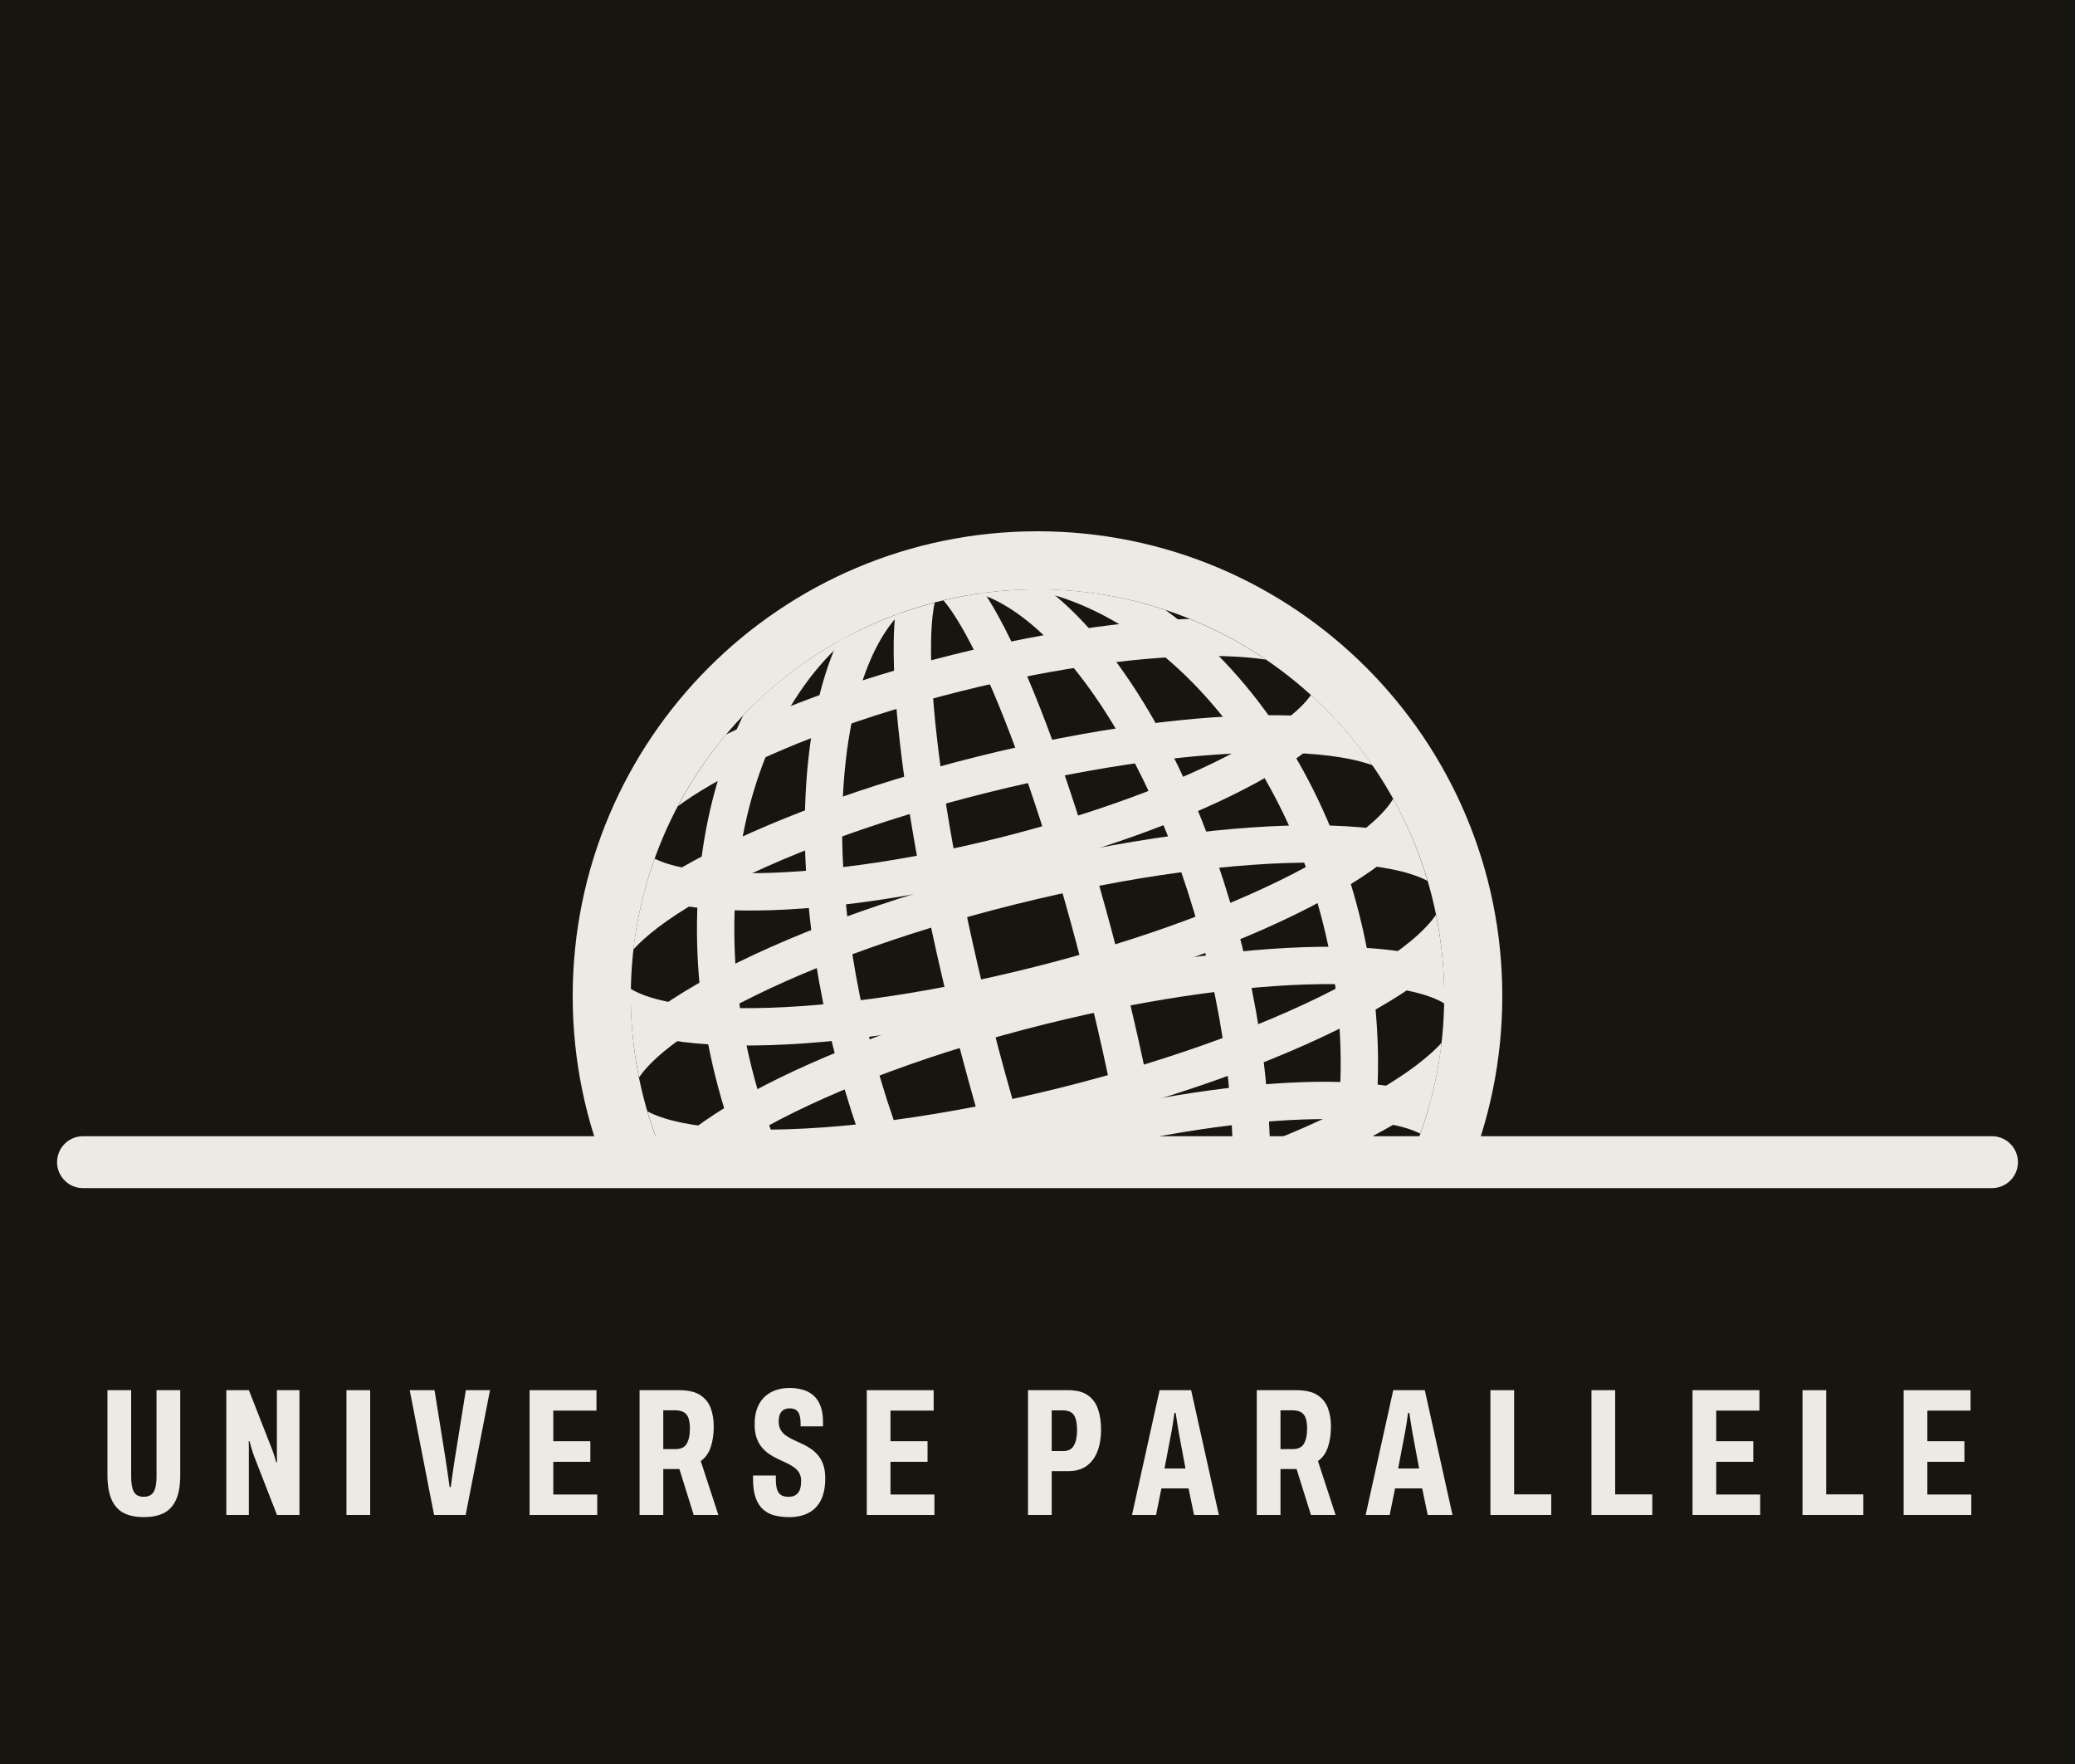
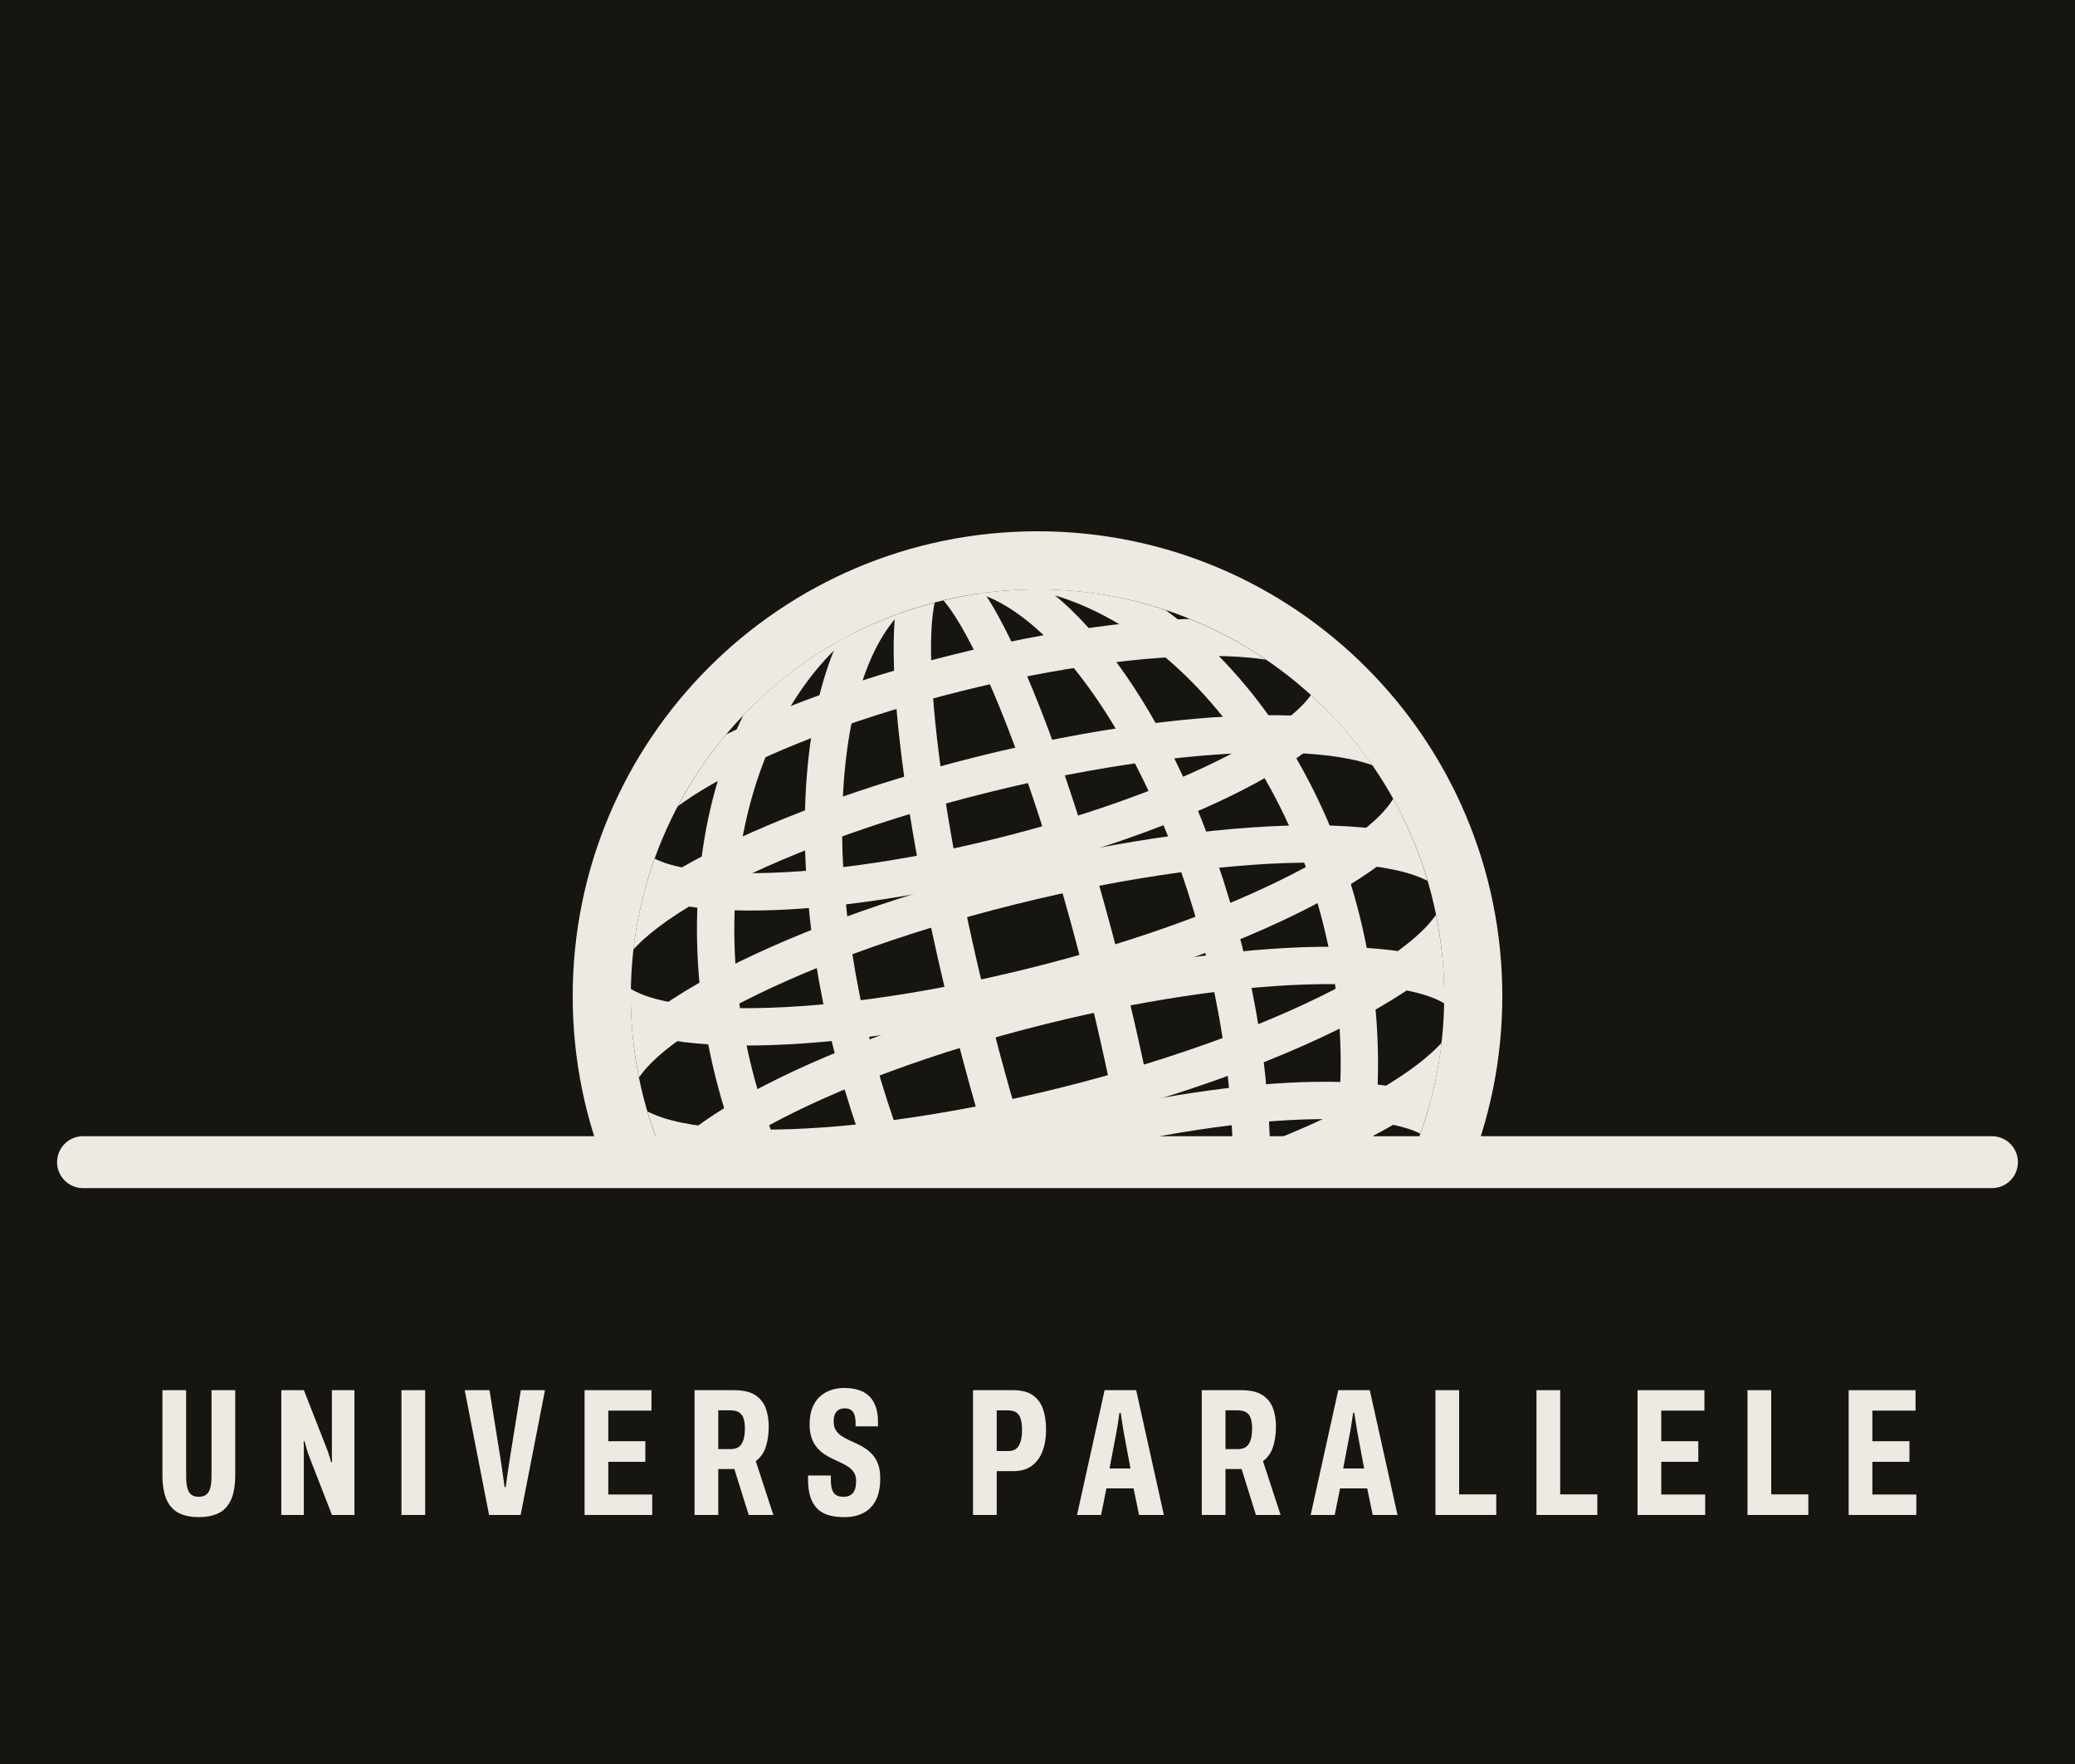
- <svg xmlns="http://www.w3.org/2000/svg" viewBox="0 0 200 170" width="200" height="170" role="img" aria-label="Universe Parallele">
+ <svg xmlns="http://www.w3.org/2000/svg" viewBox="0 0 200 170" width="200" height="170" role="img" aria-label="Univers Parallele">
  <rect width="200" height="170" fill="#16150F" />
  <defs>
    <clipPath id="hz">
      <rect x="0" y="0" width="200" height="112" />
    </clipPath>
  </defs>
  <g clip-path="url(#hz)">
    <defs>
      <clipPath id="g">
        <circle cx="100" cy="96" r="39.2" />
      </clipPath>
    </defs>
    <circle cx="100" cy="96" r="42" fill="none" stroke="#EDE9E3" stroke-width="5.6" />
    <g clip-path="url(#g)" transform="rotate(-14 100 96)">
      <ellipse cx="100" cy="73.0" rx="35.2" ry="9.1" fill="none" stroke="#EDE9E3" stroke-width="3.6" />
      <ellipse cx="100" cy="84.5" rx="40.4" ry="10.5" fill="none" stroke="#EDE9E3" stroke-width="3.6" />
      <ellipse cx="100" cy="96.0" rx="42.0" ry="10.9" fill="none" stroke="#EDE9E3" stroke-width="3.6" />
      <ellipse cx="100" cy="107.5" rx="40.4" ry="10.5" fill="none" stroke="#EDE9E3" stroke-width="3.6" />
      <ellipse cx="100" cy="119.0" rx="35.2" ry="9.1" fill="none" stroke="#EDE9E3" stroke-width="3.6" />
      <ellipse cx="100" cy="96" rx="6.7" ry="42" fill="none" stroke="#EDE9E3" stroke-width="3.6" />
      <ellipse cx="100" cy="96" rx="18.5" ry="42" fill="none" stroke="#EDE9E3" stroke-width="3.6" />
      <ellipse cx="100" cy="96" rx="30.2" ry="42" fill="none" stroke="#EDE9E3" stroke-width="3.6" />
      <ellipse cx="100" cy="96" rx="42.0" ry="42" fill="none" stroke="#EDE9E3" stroke-width="3.6" />
    </g>
  </g>
  <path d="M8,112 h184" stroke="#EDE9E3" stroke-width="5" stroke-linecap="round" />
  <g fill="#EDE9E3" stroke="none">
-     <path transform="translate(9.58 146.00) scale(0.0175 -0.0175)" d="M244.2 -12.0Q182.7 -12.0 138.0 8.9Q93.3 29.9 68.8 80.9Q44.4 132.0 44.4 220.6V687.2H175.0V209.8Q175.0 154.5 190.1 127.3Q205.3 100.2 243.7 100.2Q283.2 100.2 299.0 127.3Q314.7 154.5 314.7 209.8V687.2H445.3V220.6Q445.3 132.0 420.9 80.9Q396.4 29.9 351.6 8.9Q306.7 -12.0 244.2 -12.0Z" />
-     <path transform="translate(20.95 146.00) scale(0.0175 -0.0175)" d="M49.4 0.0V687.2H173.7L302.0 359.7Q305.0 351.8 308.9 340.4Q312.8 329.0 316.7 316.2Q320.6 303.3 323.6 290.8H328.6Q327.8 310.4 327.8 329.2Q327.8 348.0 327.8 359.7V687.2H452.2V0.0H328.4L199.5 330.9Q195.1 343.8 188.9 364.0Q182.7 384.3 177.0 406.6H172.7Q173.5 390.5 173.5 369.5Q173.5 348.5 173.5 330.9V0.0Z" />
-     <path transform="translate(32.53 146.00) scale(0.0175 -0.0175)" d="M49.4 0.0V687.2H180.0V0.0Z" />
-     <path transform="translate(39.34 146.00) scale(0.0175 -0.0175)" d="M142.8 0.0 8.6 687.2H145.3L205.4 312.0Q209.0 291.6 212.9 263.1Q216.9 234.6 221.2 205.4Q225.6 176.2 228.1 154.0H234.8Q236.0 165.2 239.1 187.8Q242.1 210.3 246.9 242.0Q251.6 273.6 257.5 312.0L317.7 687.2H450.9L316.7 0.0Z" />
-     <path transform="translate(50.18 146.00) scale(0.0175 -0.0175)" d="M49.4 0.0V687.2H417.8V574.6H180.0V406.1H384.1V292.7H180.0V112.6H422.0V0.0Z" />
-     <path transform="translate(60.78 146.00) scale(0.0175 -0.0175)" d="M49.4 0.0V687.2H266.3Q341.7 687.2 383.2 660.4Q424.6 633.6 441.3 588.3Q458.0 543.0 458.0 487.2Q458.0 423.0 441.2 373.2Q424.3 323.3 386.4 296.9L483.5 0.0H347.7L268.7 252.9H180.0V0.0ZM180.0 362.7H247.8Q292.1 362.7 309.4 392.9Q326.7 423.1 326.7 474.7Q326.7 509.2 319.3 531.8Q311.9 554.3 294.1 565.3Q276.3 576.3 243.1 576.3H180.0Z" />
-     <path transform="translate(72.13 146.00) scale(0.0175 -0.0175)" d="M224.8 -12.0Q182.1 -12.0 145.9 -3.0Q109.6 6.0 82.7 29.1Q55.9 52.2 40.8 93.0Q25.8 133.9 25.8 197.7Q25.8 202.1 25.8 207.6Q25.8 213.2 26.0 217.2H151.5Q151.5 212.2 151.5 207.1Q151.5 202.0 151.5 197.0Q151.5 160.0 158.8 138.8Q166.2 117.6 181.6 108.8Q197.0 100.0 221.1 100.0Q235.2 100.0 246.0 103.1Q256.9 106.3 265.6 113.4Q274.3 120.6 279.9 130.9Q285.6 141.2 288.1 155.4Q290.7 169.7 290.7 188.1Q290.7 214.1 279.9 232.2Q269.1 250.3 250.7 263.0Q232.2 275.8 209.7 286.5Q187.1 297.1 162.6 308.5Q138.2 319.9 115.6 335.0Q93.0 350.1 74.6 372.0Q56.1 393.8 45.3 424.6Q34.6 455.4 34.6 499.4Q34.6 553.2 50.0 591.2Q65.4 629.1 92.3 653.1Q119.2 677.0 153.5 688.2Q187.9 699.4 225.8 699.4Q266.8 699.4 300.8 689.4Q334.9 679.4 359.5 657.4Q384.2 635.4 397.7 599.2Q411.3 563.0 411.3 510.6V487.8H287.8V503.0Q287.8 530.1 282.4 548.7Q277.0 567.2 264.1 577.1Q251.3 587.0 227.6 587.0Q209.7 587.0 195.9 579.7Q182.1 572.3 174.6 556.4Q167.1 540.5 167.1 514.4Q167.1 487.1 177.9 468.6Q188.7 450.1 207.3 437.2Q225.8 424.4 248.4 413.7Q271.0 403.0 295.3 392.0Q319.7 381.0 342.2 366.0Q364.8 351.0 383.3 329.4Q401.9 307.8 412.7 276.8Q423.5 245.8 423.5 202.0Q423.5 127.8 399.2 80.6Q374.8 33.3 330.2 10.7Q285.5 -12.0 224.8 -12.0Z" />
-     <path transform="translate(82.68 146.00) scale(0.0175 -0.0175)" d="M49.4 0.0V687.2H417.8V574.6H180.0V406.1H384.1V292.7H180.0V112.6H422.0V0.0Z" />
-     <path transform="translate(98.22 146.00) scale(0.0175 -0.0175)" d="M49.4 0.0V687.2H269.7Q338.6 687.2 378.1 659.9Q417.6 632.6 434.7 583.7Q451.8 534.8 451.8 470.3Q451.8 403.0 432.4 351.6Q413.0 300.3 373.4 270.8Q333.8 241.4 272.2 241.4H180.0V0.0ZM180.0 352.0H245.1Q285.1 352.0 302.3 383.0Q319.5 414.0 319.5 465.1Q319.5 505.0 311.9 529.5Q304.3 554.1 286.9 565.1Q269.5 576.1 238.9 576.1H180.0Z" />
-     <path transform="translate(109.11 146.00) scale(0.0175 -0.0175)" d="M0.0 0.0 151.9 687.2H325.7L478.3 0.0H341.7L311.3 146.4H161.9L132.4 0.0ZM179.0 256.1H294.4L256.2 461.0Q255.2 467.7 253.3 479.5Q251.4 491.4 249.0 506.0Q246.6 520.6 244.5 535.2Q242.4 549.7 240.4 562.4H233.7Q231.7 547.3 228.8 528.1Q226.0 508.9 223.1 490.7Q220.2 472.5 218.0 461.0Z" />
-     <path transform="translate(120.27 146.00) scale(0.0175 -0.0175)" d="M49.4 0.0V687.2H266.3Q341.7 687.2 383.2 660.4Q424.6 633.6 441.3 588.3Q458.0 543.0 458.0 487.2Q458.0 423.0 441.2 373.2Q424.3 323.3 386.4 296.9L483.5 0.0H347.7L268.7 252.9H180.0V0.0ZM180.0 362.7H247.8Q292.1 362.7 309.4 392.9Q326.7 423.1 326.7 474.7Q326.7 509.2 319.3 531.8Q311.9 554.3 294.1 565.3Q276.3 576.3 243.1 576.3H180.0Z" />
-     <path transform="translate(131.63 146.00) scale(0.0175 -0.0175)" d="M0.0 0.0 151.9 687.2H325.7L478.3 0.0H341.7L311.3 146.4H161.9L132.4 0.0ZM179.0 256.1H294.4L256.2 461.0Q255.2 467.7 253.3 479.5Q251.4 491.4 249.0 506.0Q246.6 520.6 244.5 535.2Q242.4 549.7 240.4 562.4H233.7Q231.7 547.3 228.8 528.1Q226.0 508.9 223.1 490.7Q220.2 472.5 218.0 461.0Z" />
-     <path transform="translate(142.79 146.00) scale(0.0175 -0.0175)" d="M49.4 0.0V687.2H180.0V113.4H384.4V0.0Z" />
-     <path transform="translate(152.53 146.00) scale(0.0175 -0.0175)" d="M49.4 0.0V687.2H180.0V113.4H384.4V0.0Z" />
-     <path transform="translate(162.27 146.00) scale(0.0175 -0.0175)" d="M49.4 0.0V687.2H417.8V574.6H180.0V406.1H384.1V292.7H180.0V112.6H422.0V0.0Z" />
-     <path transform="translate(172.87 146.00) scale(0.0175 -0.0175)" d="M49.4 0.0V687.2H180.0V113.4H384.4V0.0Z" />
-     <path transform="translate(182.62 146.00) scale(0.0175 -0.0175)" d="M49.4 0.0V687.2H417.8V574.6H180.0V406.1H384.1V292.7H180.0V112.6H422.0V0.0Z" />
+     <path transform="translate(14.88 146.00) scale(0.0175 -0.0175)" d="M244.2 -12.0Q182.7 -12.0 138.0 8.9Q93.3 29.9 68.8 80.9Q44.4 132.0 44.4 220.6V687.2H175.0V209.8Q175.0 154.5 190.1 127.3Q205.3 100.2 243.7 100.2Q283.2 100.2 299.0 127.3Q314.7 154.5 314.7 209.8V687.2H445.3V220.6Q445.3 132.0 420.9 80.9Q396.4 29.9 351.6 8.9Q306.7 -12.0 244.2 -12.0Z" />
+     <path transform="translate(26.25 146.00) scale(0.0175 -0.0175)" d="M49.4 0.0V687.2H173.7L302.0 359.7Q305.0 351.8 308.9 340.4Q312.8 329.0 316.7 316.2Q320.6 303.3 323.6 290.8H328.6Q327.8 310.4 327.8 329.2Q327.8 348.0 327.8 359.7V687.2H452.2V0.0H328.4L199.5 330.9Q195.1 343.8 188.9 364.0Q182.7 384.3 177.0 406.6H172.7Q173.5 390.5 173.5 369.5Q173.5 348.5 173.5 330.9V0.0Z" />
+     <path transform="translate(37.83 146.00) scale(0.0175 -0.0175)" d="M49.4 0.0V687.2H180.0V0.0Z" />
+     <path transform="translate(44.64 146.00) scale(0.0175 -0.0175)" d="M142.8 0.0 8.6 687.2H145.3L205.4 312.0Q209.0 291.6 212.9 263.1Q216.9 234.6 221.2 205.4Q225.6 176.2 228.1 154.0H234.8Q236.0 165.2 239.1 187.8Q242.1 210.3 246.9 242.0Q251.6 273.6 257.5 312.0L317.7 687.2H450.9L316.7 0.0Z" />
+     <path transform="translate(55.48 146.00) scale(0.0175 -0.0175)" d="M49.4 0.0V687.2H417.8V574.6H180.0V406.1H384.1V292.7H180.0V112.6H422.0V0.0Z" />
+     <path transform="translate(66.08 146.00) scale(0.0175 -0.0175)" d="M49.4 0.0V687.2H266.3Q341.7 687.2 383.2 660.4Q424.6 633.6 441.3 588.3Q458.0 543.0 458.0 487.2Q458.0 423.0 441.2 373.2Q424.3 323.3 386.4 296.9L483.5 0.0H347.7L268.7 252.9H180.0V0.0ZM180.0 362.7H247.8Q292.1 362.7 309.4 392.9Q326.7 423.1 326.7 474.7Q326.7 509.2 319.3 531.8Q311.9 554.3 294.1 565.3Q276.3 576.3 243.1 576.3H180.0Z" />
+     <path transform="translate(77.43 146.00) scale(0.0175 -0.0175)" d="M224.8 -12.0Q182.1 -12.0 145.9 -3.0Q109.6 6.0 82.7 29.1Q55.9 52.2 40.8 93.0Q25.8 133.9 25.8 197.7Q25.8 202.1 25.8 207.6Q25.8 213.2 26.0 217.2H151.5Q151.5 212.2 151.5 207.1Q151.5 202.0 151.5 197.0Q151.5 160.0 158.8 138.8Q166.2 117.6 181.6 108.8Q197.0 100.0 221.1 100.0Q235.2 100.0 246.0 103.1Q256.9 106.3 265.6 113.4Q274.3 120.6 279.9 130.9Q285.6 141.2 288.1 155.4Q290.7 169.7 290.7 188.1Q290.7 214.1 279.9 232.2Q269.1 250.3 250.7 263.0Q232.2 275.8 209.7 286.5Q187.1 297.1 162.6 308.5Q138.2 319.9 115.6 335.0Q93.0 350.1 74.6 372.0Q56.1 393.8 45.3 424.6Q34.6 455.4 34.6 499.4Q34.6 553.2 50.0 591.2Q65.4 629.1 92.3 653.1Q119.2 677.0 153.5 688.2Q187.9 699.4 225.8 699.4Q266.8 699.4 300.8 689.4Q334.9 679.4 359.5 657.4Q384.2 635.4 397.7 599.2Q411.3 563.0 411.3 510.6V487.8H287.8V503.0Q287.8 530.1 282.4 548.7Q277.0 567.2 264.1 577.1Q251.3 587.0 227.6 587.0Q209.7 587.0 195.9 579.7Q182.1 572.3 174.6 556.4Q167.1 540.5 167.1 514.4Q167.1 487.1 177.9 468.6Q188.7 450.1 207.3 437.2Q225.8 424.4 248.4 413.7Q271.0 403.0 295.3 392.0Q319.7 381.0 342.2 366.0Q364.8 351.0 383.3 329.4Q401.9 307.8 412.7 276.8Q423.5 245.8 423.5 202.0Q423.5 127.8 399.2 80.6Q374.8 33.3 330.2 10.7Q285.5 -12.0 224.8 -12.0Z" />
+     <path transform="translate(92.92 146.00) scale(0.0175 -0.0175)" d="M49.4 0.0V687.2H269.7Q338.6 687.2 378.1 659.9Q417.6 632.6 434.7 583.7Q451.8 534.8 451.8 470.3Q451.8 403.0 432.4 351.6Q413.0 300.3 373.4 270.8Q333.8 241.4 272.2 241.4H180.0V0.0ZM180.0 352.0H245.1Q285.1 352.0 302.3 383.0Q319.5 414.0 319.5 465.1Q319.5 505.0 311.9 529.5Q304.3 554.1 286.9 565.1Q269.5 576.1 238.9 576.1H180.0Z" />
+     <path transform="translate(103.81 146.00) scale(0.0175 -0.0175)" d="M0.0 0.0 151.9 687.2H325.7L478.3 0.0H341.7L311.3 146.4H161.9L132.4 0.0ZM179.0 256.1H294.4L256.2 461.0Q255.2 467.7 253.3 479.5Q251.4 491.4 249.0 506.0Q246.6 520.6 244.5 535.2Q242.4 549.7 240.4 562.4H233.7Q231.7 547.3 228.8 528.1Q226.0 508.9 223.1 490.7Q220.2 472.5 218.0 461.0Z" />
+     <path transform="translate(114.97 146.00) scale(0.0175 -0.0175)" d="M49.4 0.0V687.2H266.3Q341.7 687.2 383.2 660.4Q424.6 633.6 441.3 588.3Q458.0 543.0 458.0 487.2Q458.0 423.0 441.2 373.2Q424.3 323.3 386.4 296.9L483.5 0.0H347.7L268.7 252.9H180.0V0.0ZM180.0 362.7H247.8Q292.1 362.7 309.4 392.9Q326.7 423.1 326.7 474.7Q326.7 509.2 319.3 531.8Q311.9 554.3 294.1 565.3Q276.3 576.3 243.1 576.3H180.0Z" />
+     <path transform="translate(126.33 146.00) scale(0.0175 -0.0175)" d="M0.0 0.0 151.9 687.2H325.7L478.3 0.0H341.7L311.3 146.4H161.9L132.4 0.0ZM179.0 256.1H294.4L256.2 461.0Q255.2 467.7 253.3 479.5Q251.4 491.4 249.0 506.0Q246.6 520.6 244.5 535.2Q242.4 549.7 240.4 562.4H233.7Q231.7 547.3 228.8 528.1Q226.0 508.9 223.1 490.7Q220.2 472.5 218.0 461.0Z" />
+     <path transform="translate(137.49 146.00) scale(0.0175 -0.0175)" d="M49.4 0.0V687.2H180.0V113.4H384.4V0.0Z" />
+     <path transform="translate(147.23 146.00) scale(0.0175 -0.0175)" d="M49.4 0.0V687.2H180.0V113.4H384.4V0.0Z" />
+     <path transform="translate(156.97 146.00) scale(0.0175 -0.0175)" d="M49.4 0.0V687.2H417.8V574.6H180.0V406.1H384.1V292.7H180.0V112.6H422.0V0.0Z" />
+     <path transform="translate(167.57 146.00) scale(0.0175 -0.0175)" d="M49.4 0.0V687.2H180.0V113.4H384.4V0.0Z" />
+     <path transform="translate(177.32 146.00) scale(0.0175 -0.0175)" d="M49.4 0.0V687.2H417.8V574.6H180.0V406.1H384.1V292.7H180.0V112.6H422.0V0.0Z" />
  </g>
</svg>
